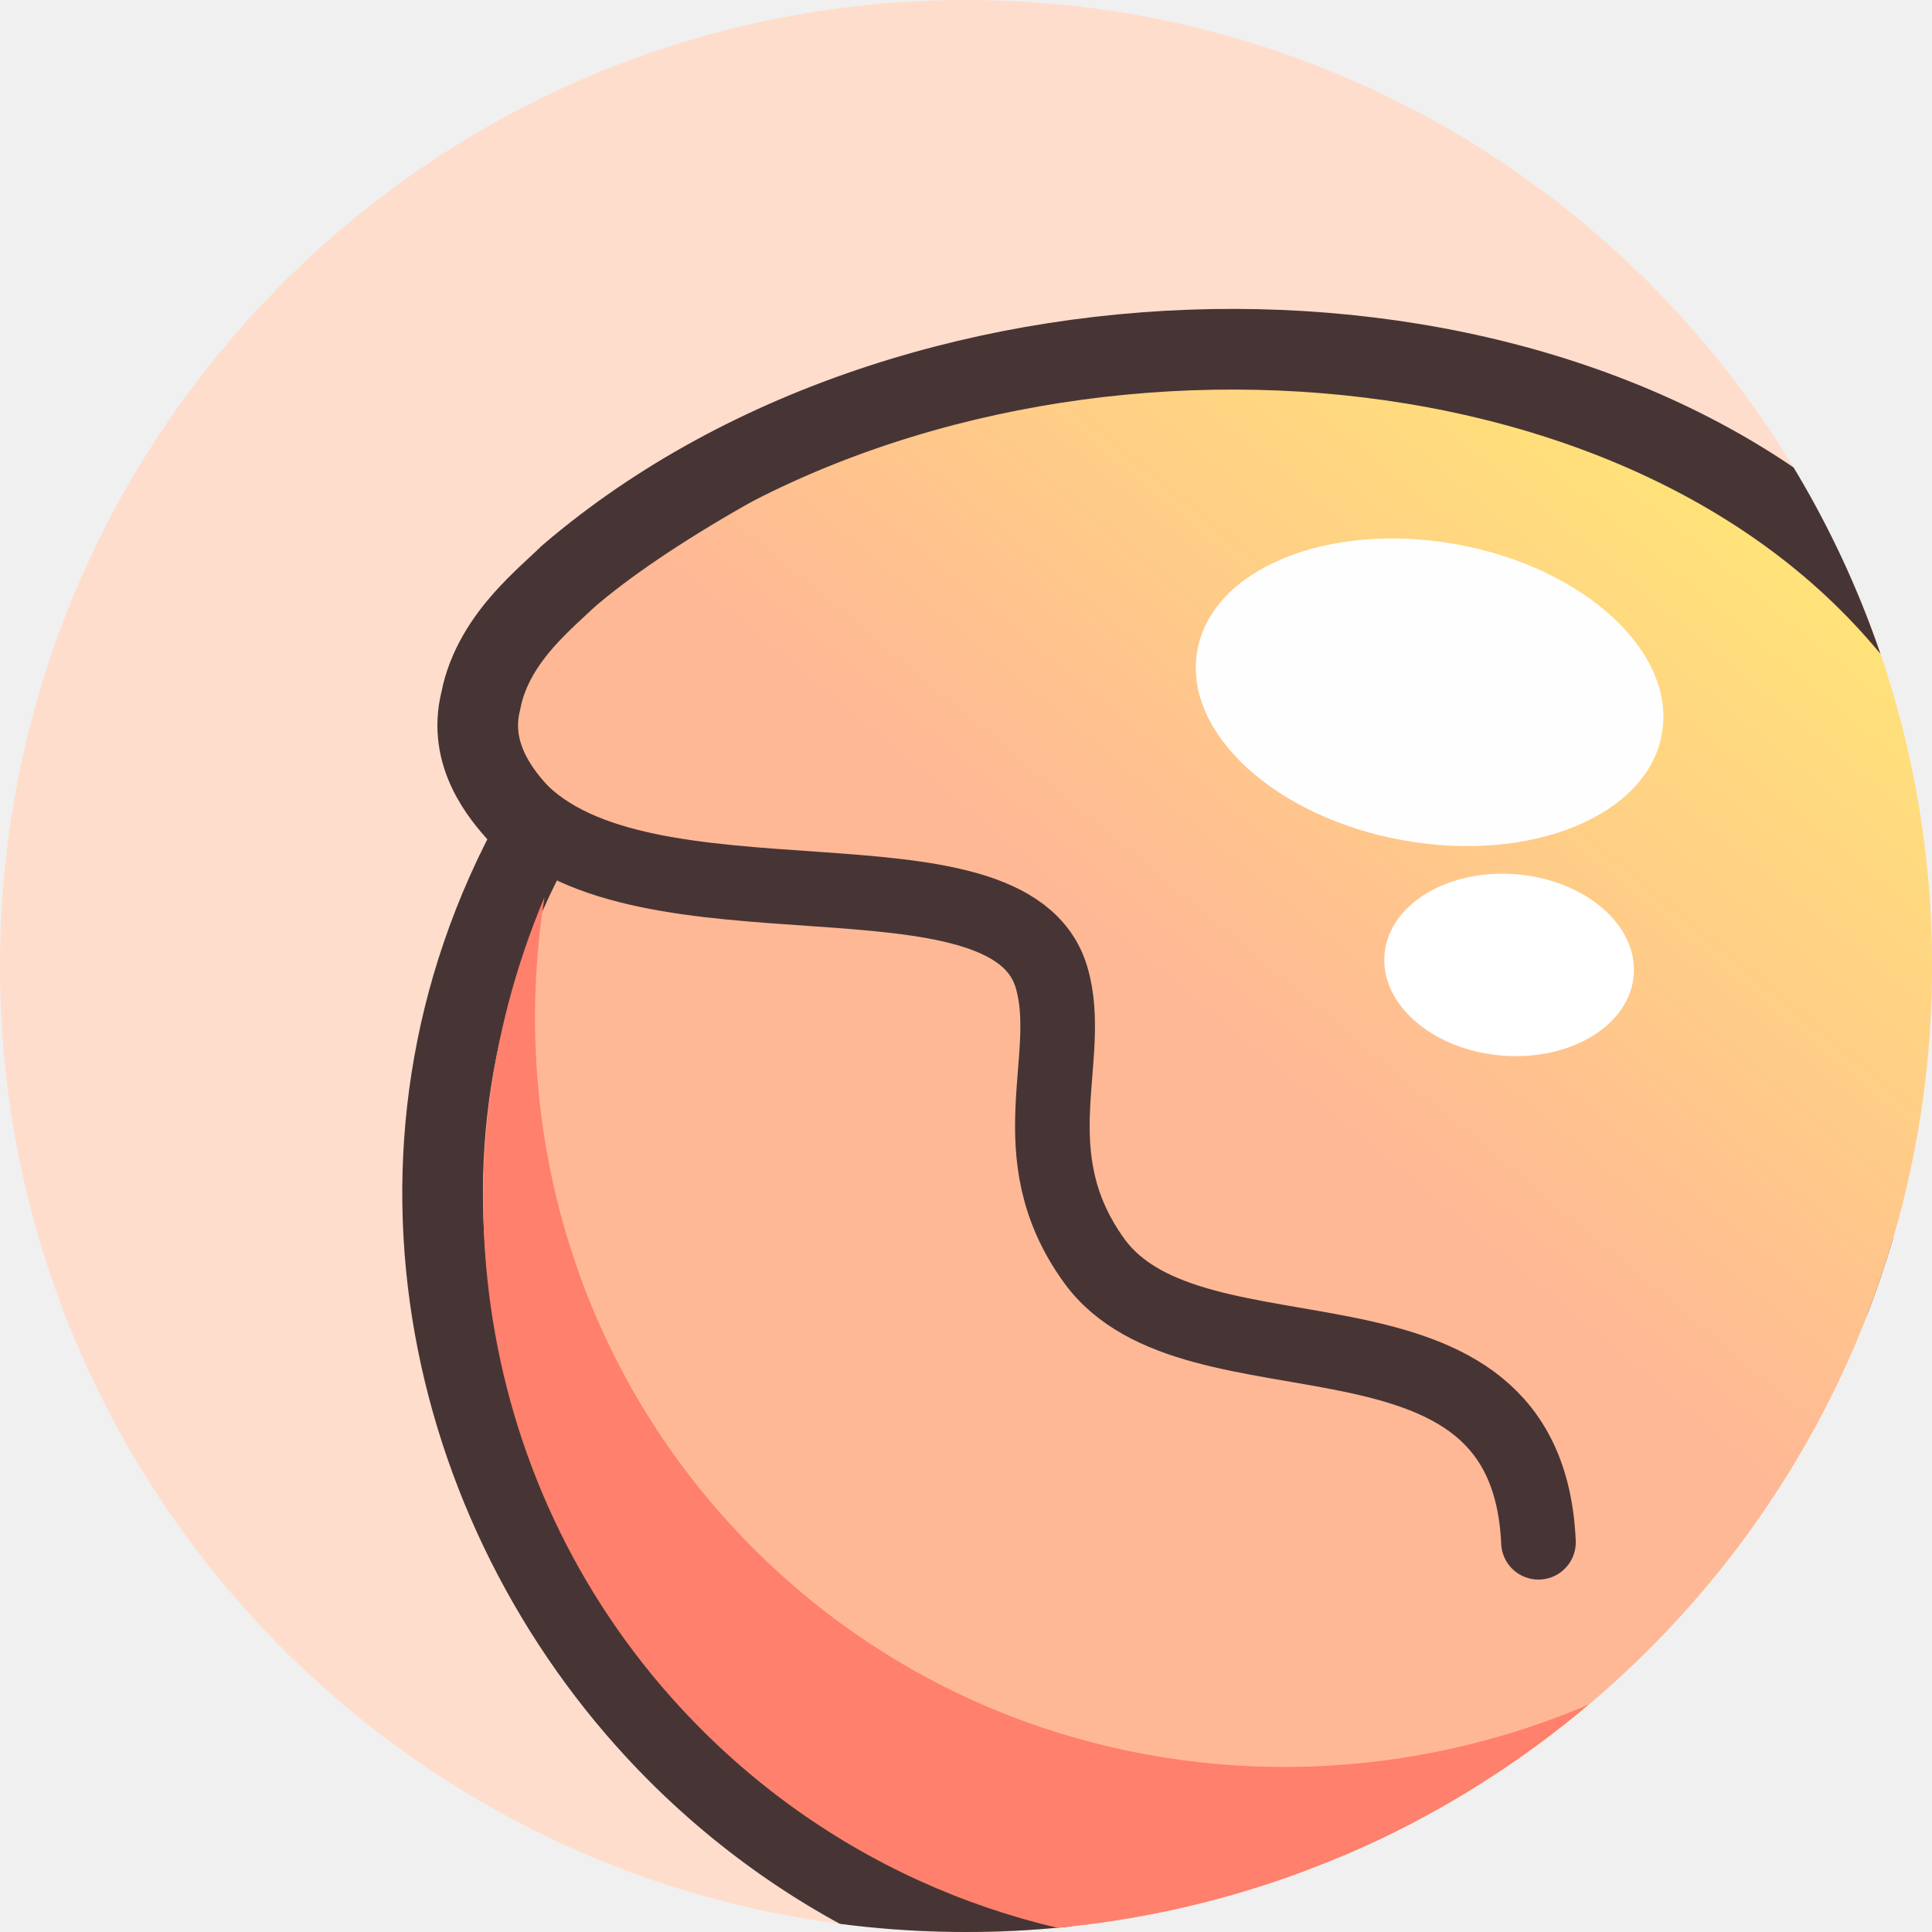
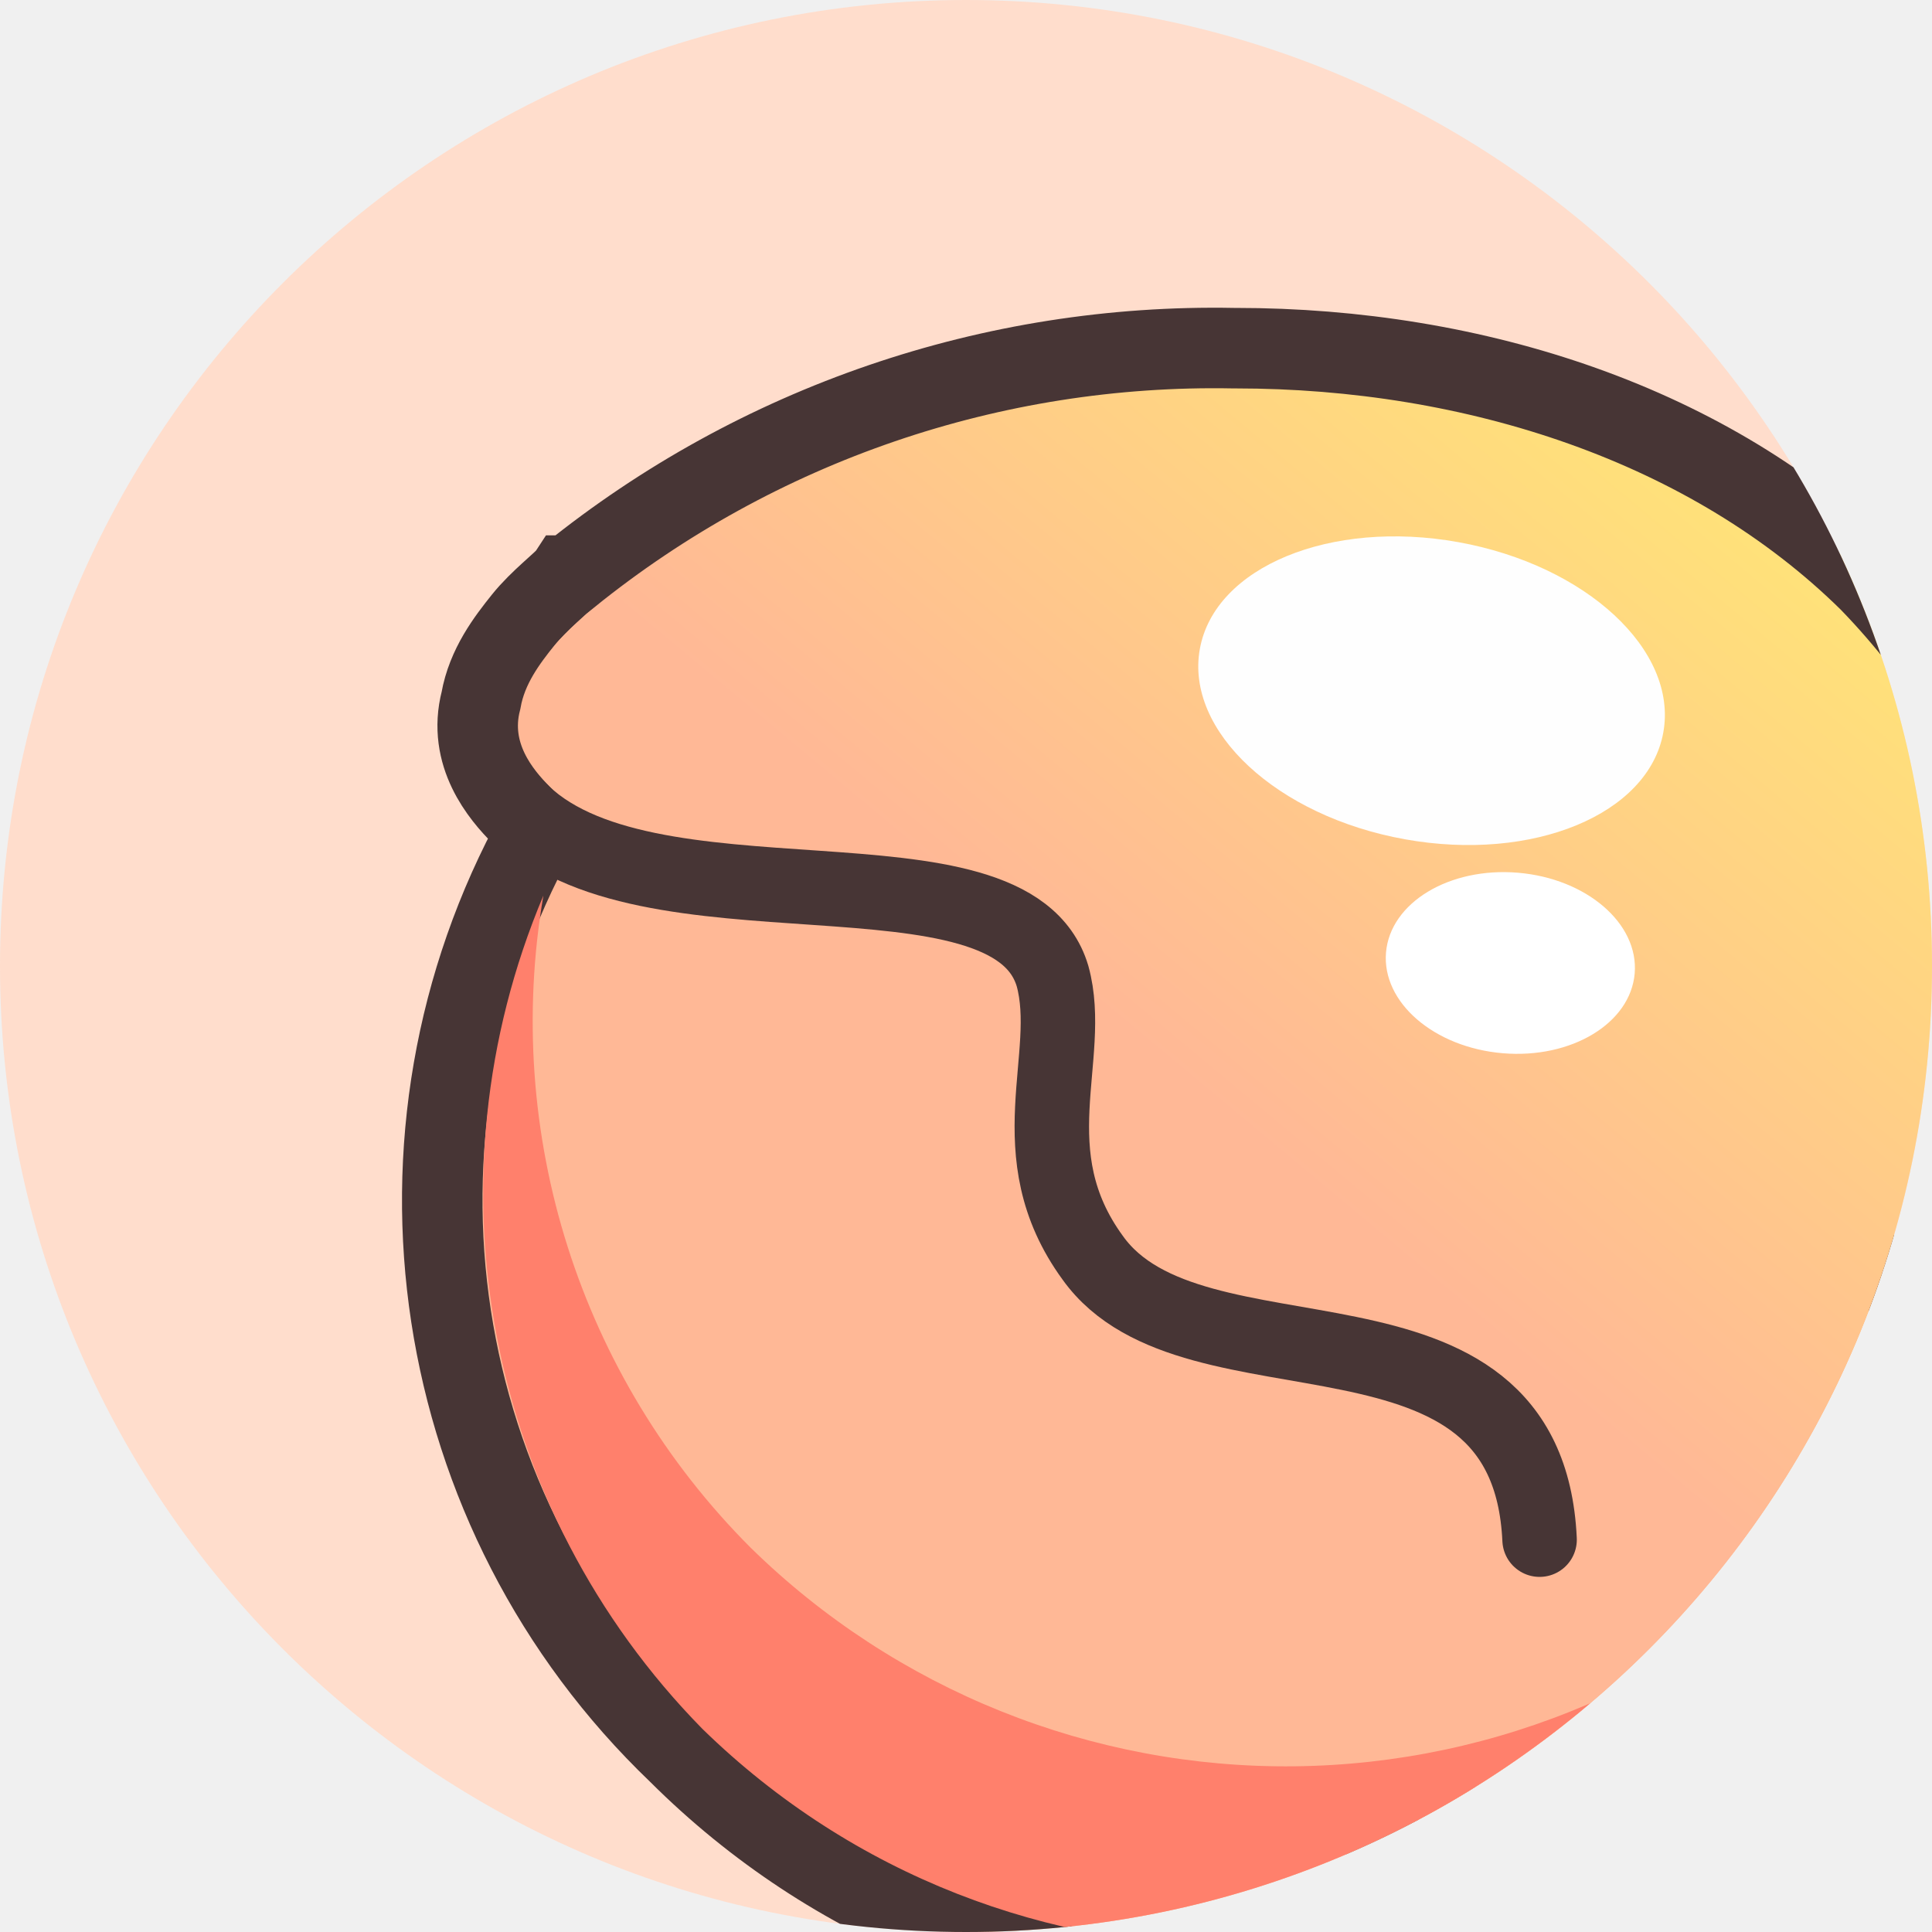
<svg xmlns="http://www.w3.org/2000/svg" viewBox="0 0 96 96">
  <defs>
-     <clipPath id="rstack-avatar-rspack-clip-0">
+     <clipPath id="a">
      <rect width="96" height="96" rx="48" />
    </clipPath>
  </defs>
-   <g clip-path="url(#rstack-avatar-rspack-clip-0)">
-     <rect width="96" height="96" rx="48" fill="#ffddcc" />
-     <svg x="9" y="6" width="106.885" height="106.885" viewBox="0 0 106.885 106.885" preserveAspectRatio="xMidYMid meet">
-       <svg x="54.992" y="53.896" width="43.65" height="43.63" viewBox="0 0 43.642 43.642" preserveAspectRatio="none" fill="none" overflow="visible">
-         <g>
-           <path d="M7.811 7.811C15.549 0.073 28.094 0.073 35.832 7.811C43.57 15.549 43.57 28.094 35.832 35.832C28.094 43.57 15.549 43.57 7.811 35.832C0.073 28.094 0.073 15.549 7.811 7.811Z" fill="url(#rstack-avatar-rspack-paint0_linear_0_10-1)" stroke="#5B4240" stroke-width="4.014" />
-           <path d="M34.418 34.411C27.464 41.365 16.184 41.365 9.229 34.411C3.97 29.149 2.706 21.421 5.407 14.956C4.592 20.357 6.239 26.053 10.397 30.211C17.352 37.165 28.626 37.171 35.58 30.217C37.274 28.523 38.552 26.57 39.421 24.489C38.873 28.12 37.213 31.615 34.418 34.411Z" fill="#F17453" />
-         </g>
+   <g clip-path="url(#a)">
+     <rect width="96" height="96" fill="#fdc" rx="48" />
+     <g fill="none">
+       <g transform="matrix(1.00017 0 0 .99971 64 59.9)">
+         <path fill="url(#b)" stroke="#5b4240" stroke-width="4" d="M7.8 7.8a19.8 19.8 0 1 1 28 28 19.8 19.8 0 0 1-28-28Z" />
+         <path fill="#f17453" d="M34.4 34.4A17.8 17.8 0 0 1 5.4 15a17.8 17.8 0 0 0 34 9.5q-.8 5.5-5 10" />
        <defs>
-           <linearGradient id="rstack-avatar-rspack-paint0_linear_0_10-1" x1="34.413" y1="9.231" x2="9.229" y2="34.415" gradientUnits="userSpaceOnUse">
-             <stop offset="0.012" stop-color="#FFB773" />
-             <stop offset="0.572" stop-color="#FDB996" />
+           <linearGradient id="b" x1="34.4" x2="9.2" y1="9.2" y2="34.4" gradientUnits="userSpaceOnUse">
+             <stop offset="0" stop-color="#ffb773" />
+             <stop offset=".6" stop-color="#fdb996" />
          </linearGradient>
        </defs>
-       </svg>
-       <svg x="10.986" y="9.349" width="84.934" height="85.296" viewBox="0 0 84.932 85.289" preserveAspectRatio="none" fill="none" overflow="visible">
-         <g>
-           <path d="M41.368 2.004C53.274 2.03 65.121 5.783 72.917 13.579C80.735 21.396 83.662 32.189 82.774 42.817C81.887 53.434 77.187 64.052 69.519 71.721C54.1 87.139 29.102 87.139 13.684 71.721C2.313 60.35 -2.161 41.952 6.672 26.026C6.477 25.819 6.225 25.565 5.853 25.16C4.921 24.143 3.236 22.146 3.905 19.471C4.228 17.787 5.174 16.442 6.024 15.475C6.816 14.575 7.923 13.609 8.208 13.325L8.264 13.269L8.323 13.217C17.144 5.683 29.45 1.979 41.368 2.004Z" fill="url(#rstack-avatar-rspack-paint0_linear_0_4-2)" stroke="#473535" stroke-width="4.008" />
-           <path d="M68.644 70.026C53.64 85.028 29.568 85.279 14.874 70.587C3.786 59.498 1.219 43.072 7.07 29.228C5.252 40.742 8.691 52.828 17.447 61.585C32.14 76.278 56.218 76.032 71.222 61.03C74.904 57.349 77.691 53.114 79.593 48.613C78.36 56.419 74.706 63.964 68.644 70.026Z" fill="#FF806C" />
-           <ellipse cx="6.213" cy="4.518" rx="6.213" ry="4.518" transform="matrix(-0.996474 -0.0839056 -0.0839056 0.996474 61.5693 28.6143)" fill="white" />
-           <ellipse cx="11.726" cy="7.471" rx="11.726" ry="7.471" transform="matrix(-0.984177 -0.177189 -0.177189 0.984177 63.913 13.7725)" fill="#FEFEFE" />
-           <path d="M16.77 7.786C2.833 15.584 1.918 20.739 5.683 24.759C11.935 31.433 30.153 26.108 32.262 33.207C33.446 37.194 30.54 41.958 34.371 47.278C39.366 54.212 55.875 48.17 56.458 61.28" stroke="#473535" stroke-width="3.708" stroke-linecap="round" />
-         </g>
+       </g>
+       <g transform="matrix(1.00002 0 0 1.00008 20 15.3)">
+         <path fill="url(#c)" stroke="#473535" stroke-width="4" d="M41.4 2C53.3 2 65 5.8 72.9 13.6a36 36 0 0 1 9.9 29.2 47 47 0 0 1-13.3 29 39.5 39.5 0 0 1-55.8 0 38 38 0 0 1-7-45.8l-.8-.8c-1-1-2.7-3-2-5.7.3-1.7 1.3-3 2.1-4s2-1.9 2.2-2.2h.1A51 51 0 0 1 41.3 2Z" />
+         <path fill="#ff806c" d="M68.6 70a38 38 0 0 1-53.7.6A38 38 0 0 1 7 29.2a37 37 0 0 0 10.3 32.4 38 38 0 0 0 53.8-.6 39 39 0 0 0 8.4-12.4 39 39 0 0 1-11 21.4" />
+         <ellipse cx="6.2" cy="4.5" fill="#fff" rx="6.2" ry="4.5" transform="rotate(-175.2 31.4 13)scale(1 -1)" />
+         <ellipse cx="11.7" cy="7.5" fill="#fefefe" rx="11.7" ry="7.5" transform="rotate(-169.8 32.6 4)scale(1 -1)" />
+         <path stroke="#473535" stroke-linecap="round" stroke-width="3.7" d="M16.8 7.8c-14 7.8-14.9 13-11.1 17 6.2 6.6 24.5 1.3 26.6 8.4 1.1 4-1.8 8.8 2 14 5 7 21.6 1 22.2 14" />
        <defs>
-           <linearGradient id="rstack-avatar-rspack-paint0_linear_0_4-2" x1="65.938" y1="9.263" x2="15.102" y2="70.305" gradientUnits="userSpaceOnUse">
-             <stop offset="0.012" stop-color="#FFE279" />
-             <stop offset="0.461" stop-color="#FFB896" />
-             <stop offset="0.741" stop-color="#FFB896" />
+           <linearGradient id="c" x1="65.9" x2="15.1" y1="9.3" y2="70.3" gradientUnits="userSpaceOnUse">
+             <stop offset="0" stop-color="#ffe279" />
+             <stop offset=".5" stop-color="#ffb896" />
+             <stop offset=".7" stop-color="#ffb896" />
          </linearGradient>
        </defs>
-       </svg>
-     </svg>
+       </g>
+     </g>
  </g>
</svg>
